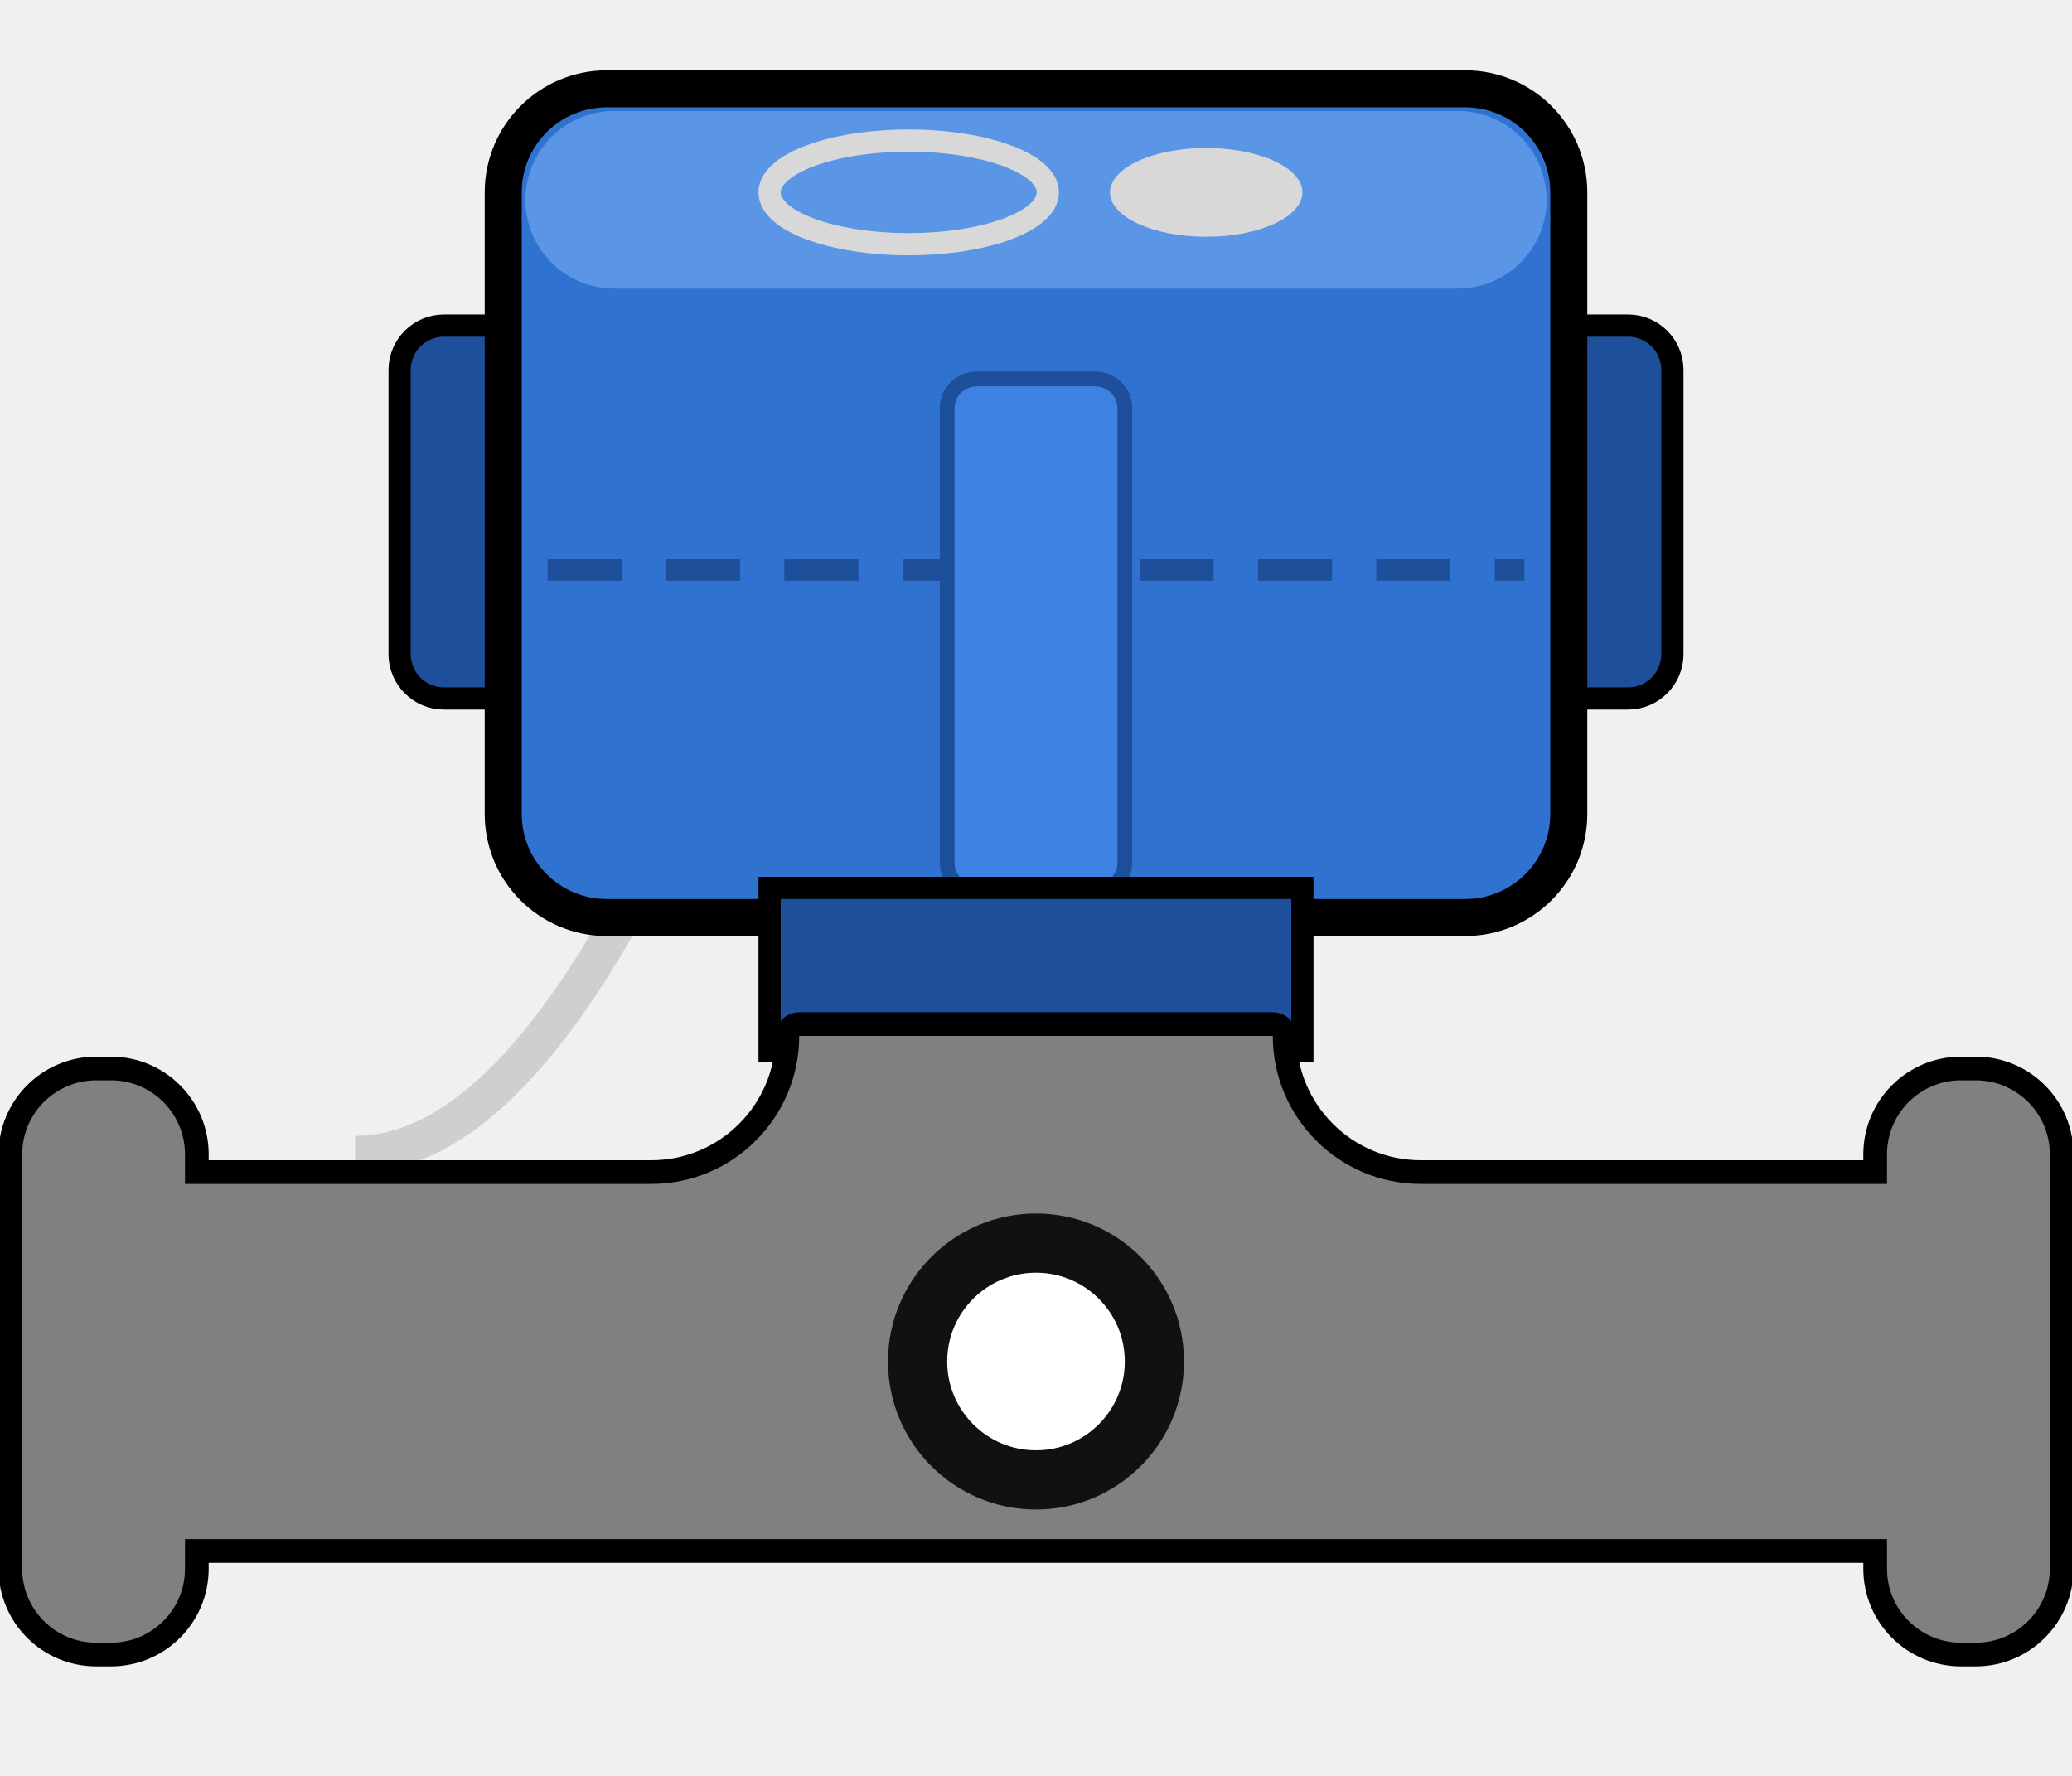
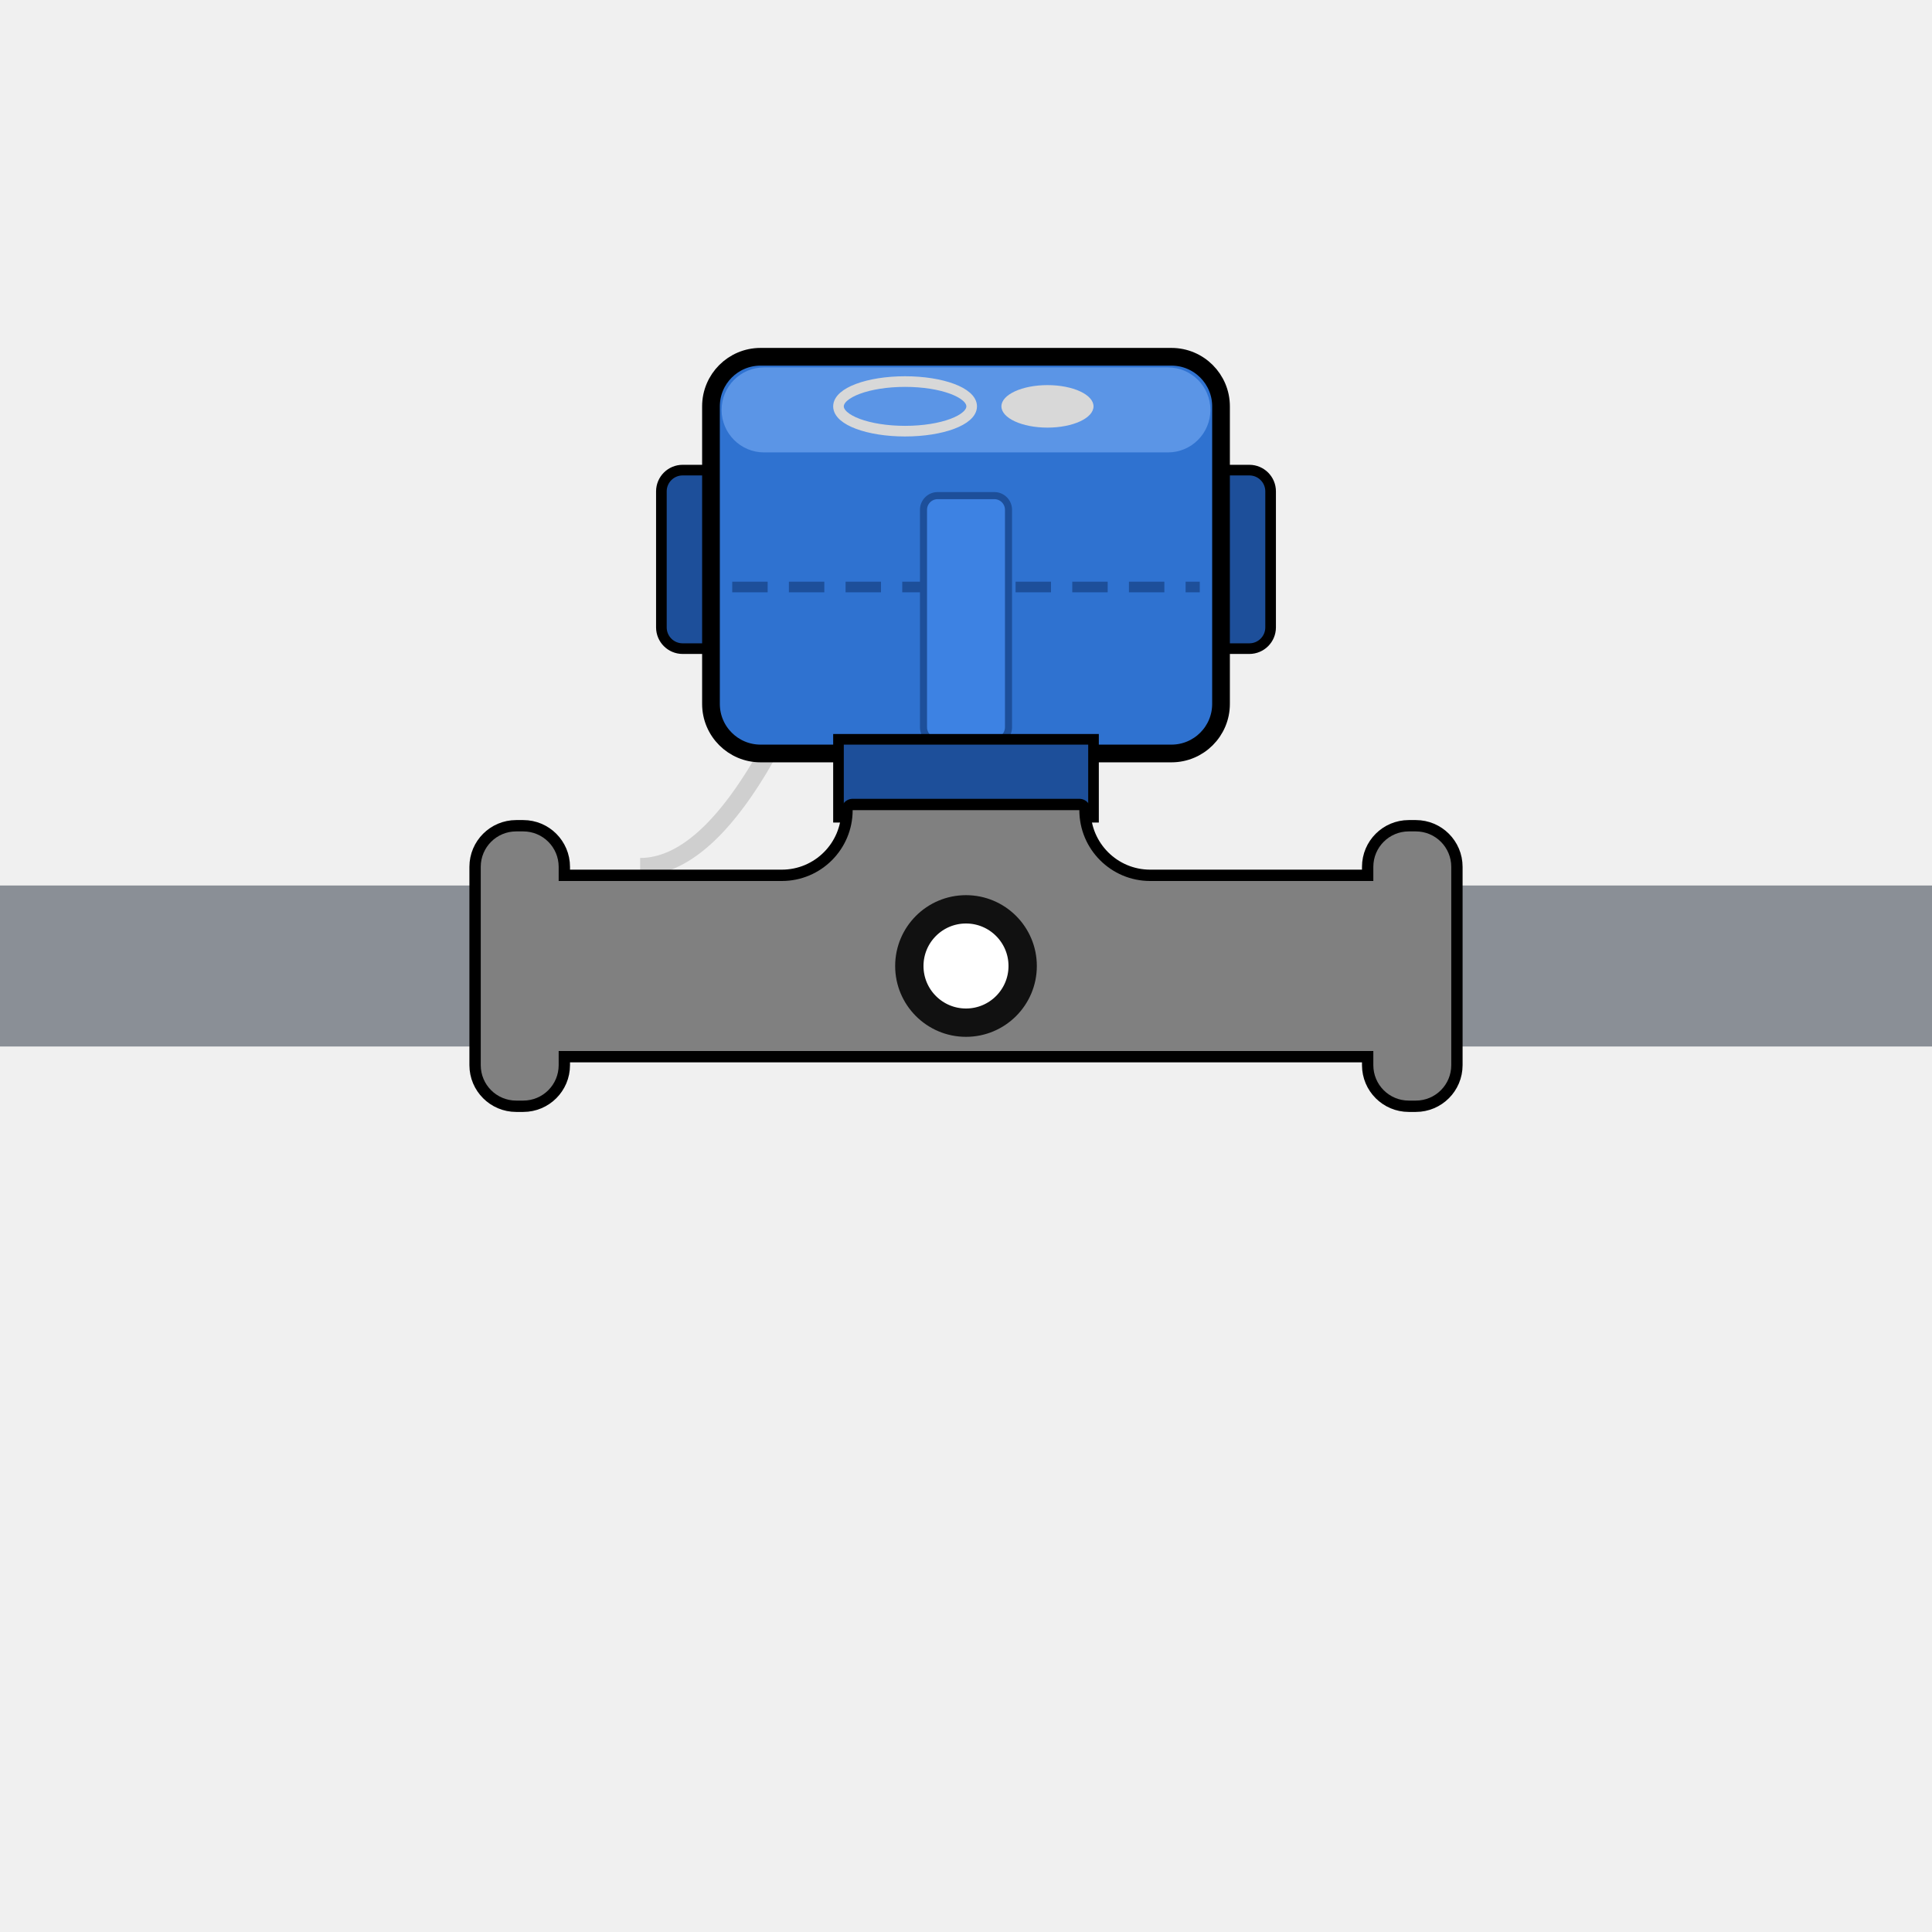
- <svg xmlns="http://www.w3.org/2000/svg" viewBox="0 0 140 120">
-   <path d="M42 62 Q33.0 78 24 78" fill="none" stroke="#cfcfcf" stroke-width="2.5" />
-   <rect x="27" y="22" width="86" height="25.2" rx="3" fill="#1d4f9a" stroke="#000" stroke-width="1.5" />
-   <rect x="34" y="6" width="72" height="56" rx="7" fill="#2f72d0" stroke="#000" stroke-width="2.5" />
-   <rect x="35.5" y="7.5" width="69" height="12" rx="6" fill="#5b95e6" />
-   <ellipse cx="61.4" cy="13" rx="9.4" ry="3.5" fill="none" stroke="#d8d8d8" stroke-width="1.5" />
-   <ellipse cx="81.5" cy="13" rx="6.5" ry="3" fill="#d8d8d8" />
-   <path d="M37 38.5 H103" stroke="#1d4f9a" stroke-width="1.5" stroke-dasharray="5 3" />
-   <rect x="64.0" y="25.6" width="12" height="34.7" rx="2" fill="#3d82e3" stroke="#1d4f9a" stroke-width="1" />
-   <rect x="52" y="60" width="36" height="11" fill="#1d4f9a" stroke="#000" stroke-width="1.5" />
-   <g fill="#000" stroke="#000" stroke-width="3.2" stroke-linejoin="round">
-     <path d="M12 80 H44 A10 10 0 0 0 54 70 H86 A10 10 0 0 0 96 80 H128 V104 H12 Z" />
-     <rect x="0" y="-19" width="11" height="38" rx="5" transform="translate(1.50 92.00) rotate(0.00)" />
-     <rect x="0" y="-19" width="11" height="38" rx="5" transform="translate(138.50 92.00) rotate(180.00)" />
+ <svg xmlns="http://www.w3.org/2000/svg" viewBox="0 0 300 300" data-valve-standard="1">
+   <rect x="0" y="137.5" width="74" height="25" fill="#8a8f96" />
+   <rect x="226" y="137.5" width="74" height="25" fill="#8a8f96" />
+   <g transform="translate(73 48.8) scale(1.1)">
+     <path d="M42 62 Q33.0 78 24 78" fill="none" stroke="#cfcfcf" stroke-width="2.5" />
+     <rect x="27" y="22" width="86" height="25.2" rx="3" fill="#1d4f9a" stroke="#000" stroke-width="1.5" />
+     <rect x="34" y="6" width="72" height="56" rx="7" fill="#2f72d0" stroke="#000" stroke-width="2.5" />
+     <rect x="35.5" y="7.5" width="69" height="12" rx="6" fill="#5b95e6" />
+     <ellipse cx="61.4" cy="13" rx="9.4" ry="3.5" fill="none" stroke="#d8d8d8" stroke-width="1.5" />
+     <ellipse cx="81.5" cy="13" rx="6.5" ry="3" fill="#d8d8d8" />
+     <path d="M37 38.5 H103" stroke="#1d4f9a" stroke-width="1.5" stroke-dasharray="5 3" />
+     <rect x="64.0" y="25.6" width="12" height="34.7" rx="2" fill="#3d82e3" stroke="#1d4f9a" stroke-width="1" />
+     <rect x="52" y="60" width="36" height="11" fill="#1d4f9a" stroke="#000" stroke-width="1.5" />
+     <g fill="#000" stroke="#000" stroke-width="3.2" stroke-linejoin="round">
+       <path d="M12 80 H44 A10 10 0 0 0 54 70 H86 A10 10 0 0 0 96 80 H128 V104 H12 Z" />
+       <rect x="0" y="-19" width="11" height="38" rx="5" transform="translate(1.50 92.00) rotate(0.00)" />
+       <rect x="0" y="-19" width="11" height="38" rx="5" transform="translate(138.50 92.00) rotate(180.00)" />
+     </g>
+     <g fill="#808080">
+       <path d="M12 80 H44 A10 10 0 0 0 54 70 H86 A10 10 0 0 0 96 80 H128 V104 H12 Z" />
+       <rect x="0" y="-19" width="11" height="38" rx="5" transform="translate(1.50 92.00) rotate(0.00)" />
+       <rect x="0" y="-19" width="11" height="38" rx="5" transform="translate(138.50 92.00) rotate(180.00)" />
+     </g>
+     <circle cx="70" cy="92" r="8" fill="#fff" stroke="#111" stroke-width="4" />
  </g>
-   <g fill="#808080">
-     <path d="M12 80 H44 A10 10 0 0 0 54 70 H86 A10 10 0 0 0 96 80 H128 V104 H12 Z" />
-     <rect x="0" y="-19" width="11" height="38" rx="5" transform="translate(1.50 92.00) rotate(0.00)" />
-     <rect x="0" y="-19" width="11" height="38" rx="5" transform="translate(138.50 92.00) rotate(180.00)" />
-   </g>
-   <circle cx="70" cy="92" r="8" fill="#fff" stroke="#111" stroke-width="4" />
</svg>
